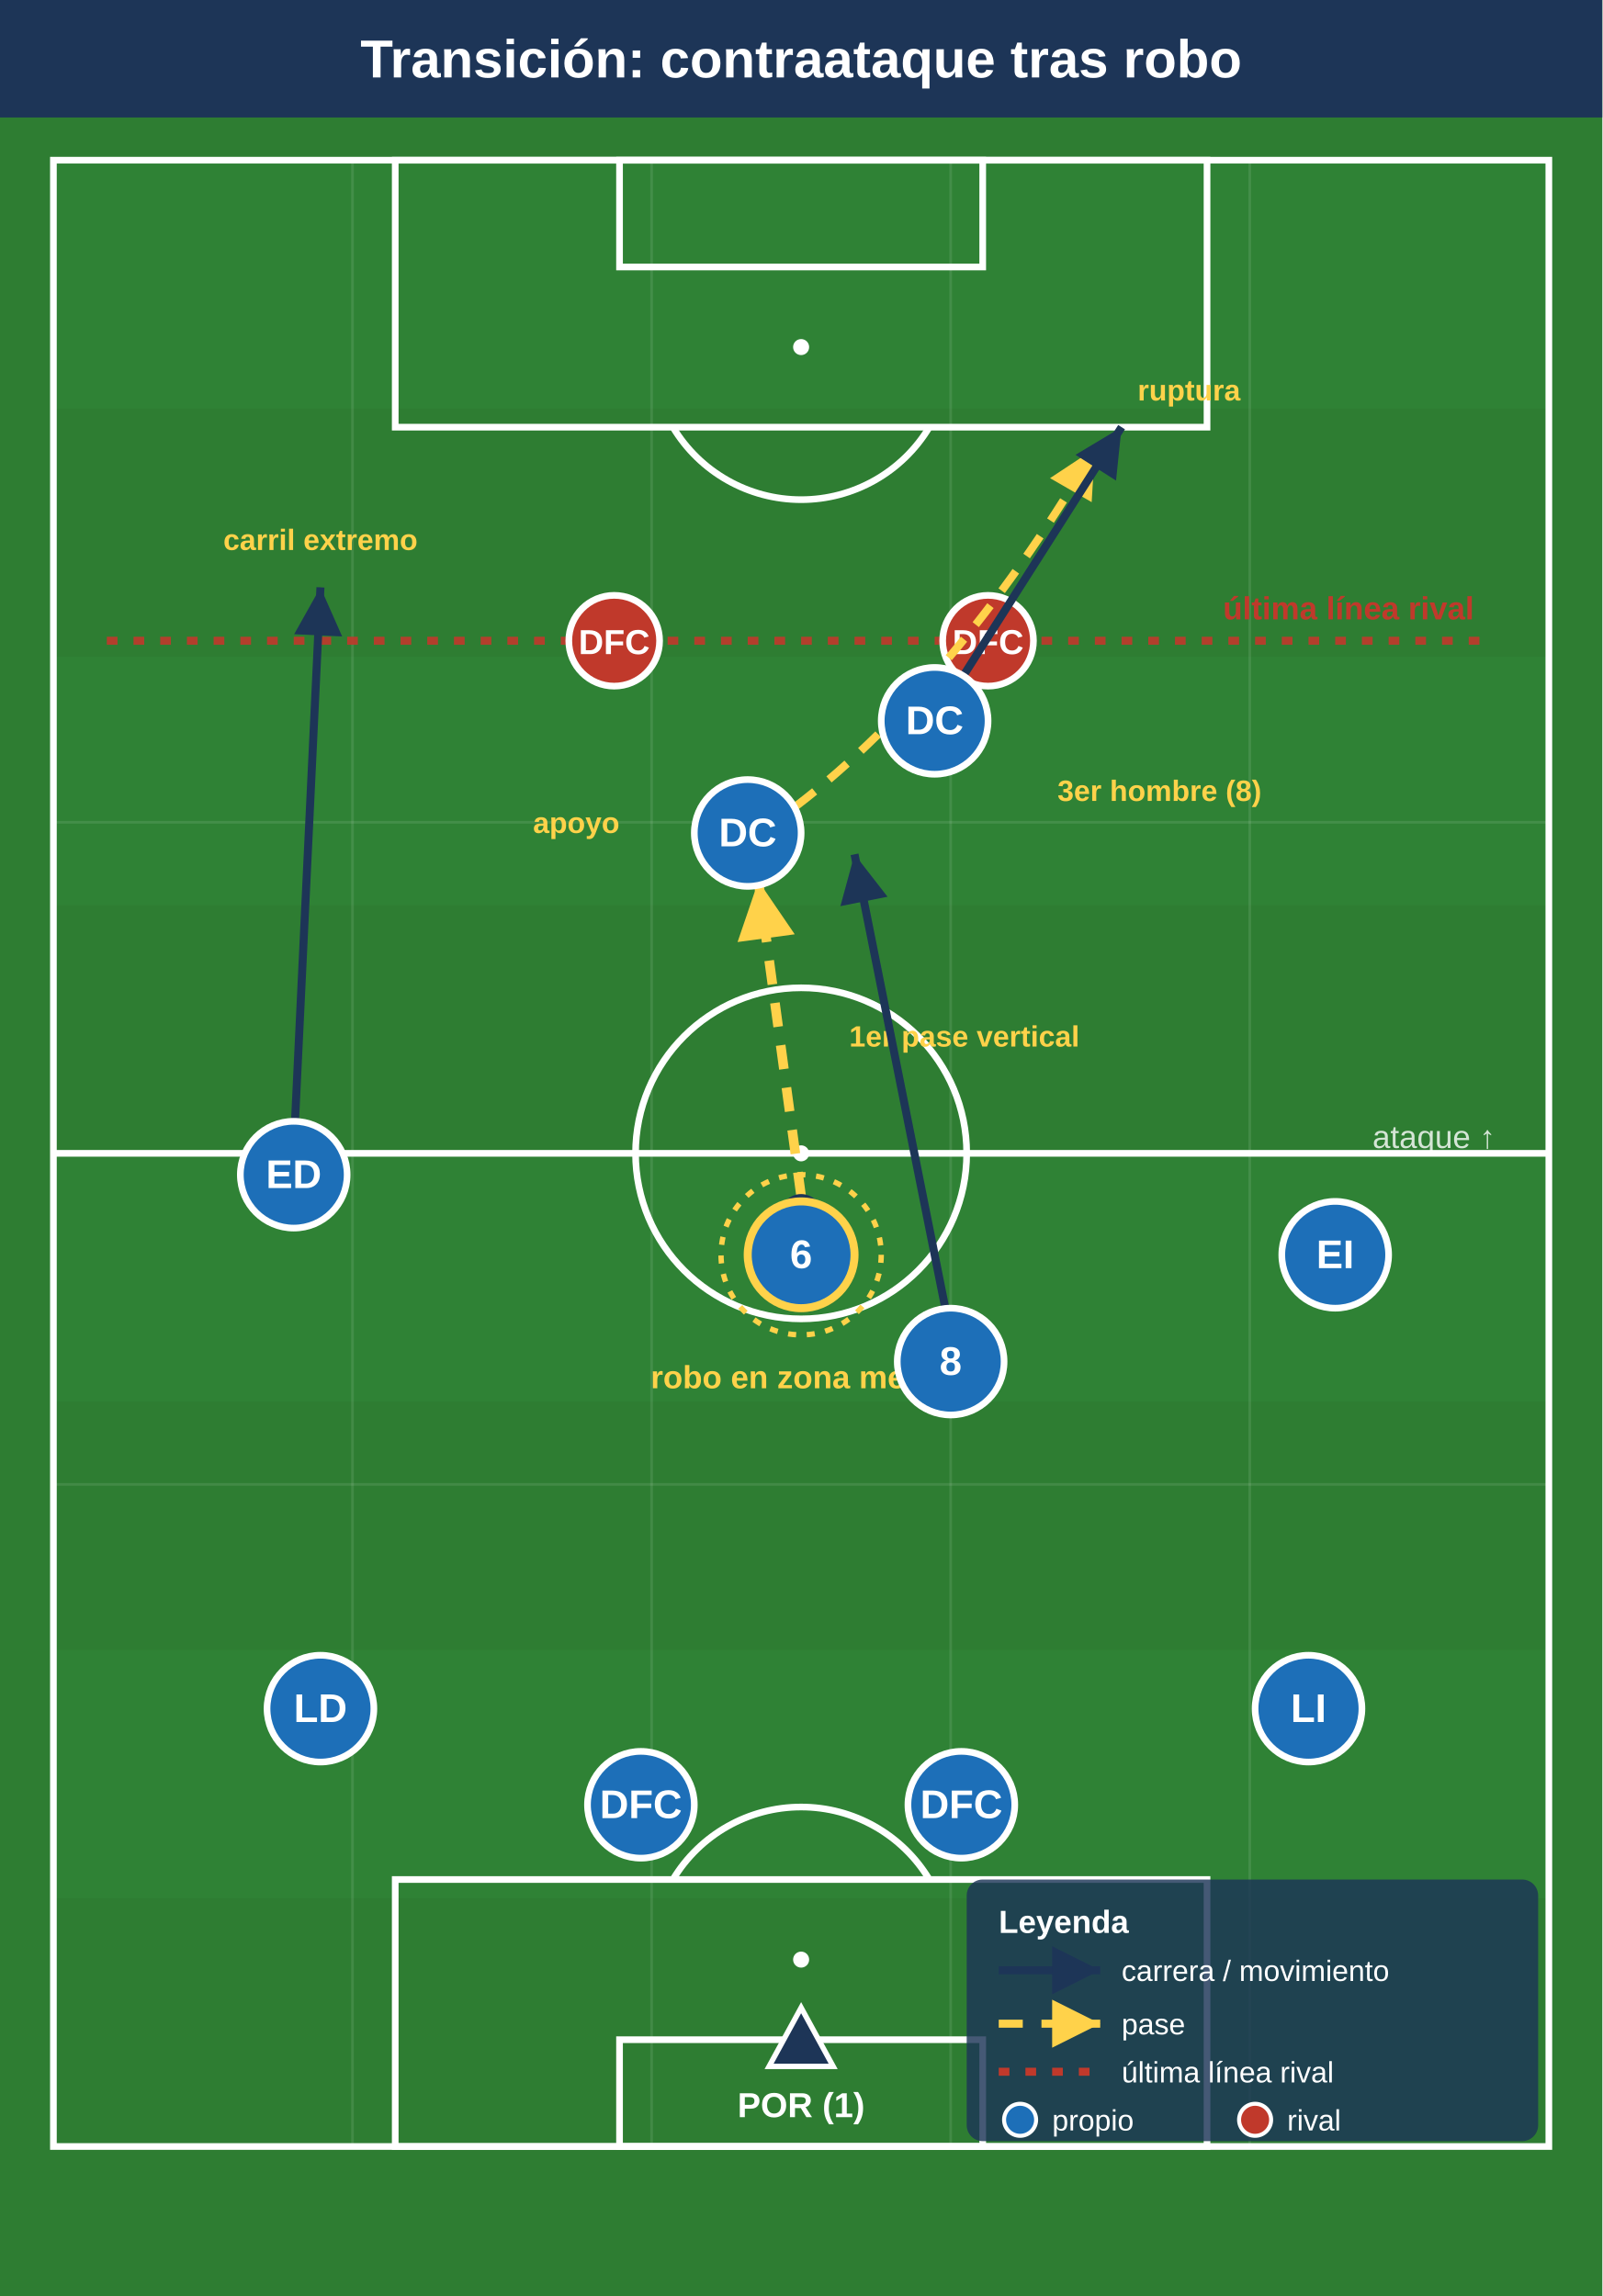
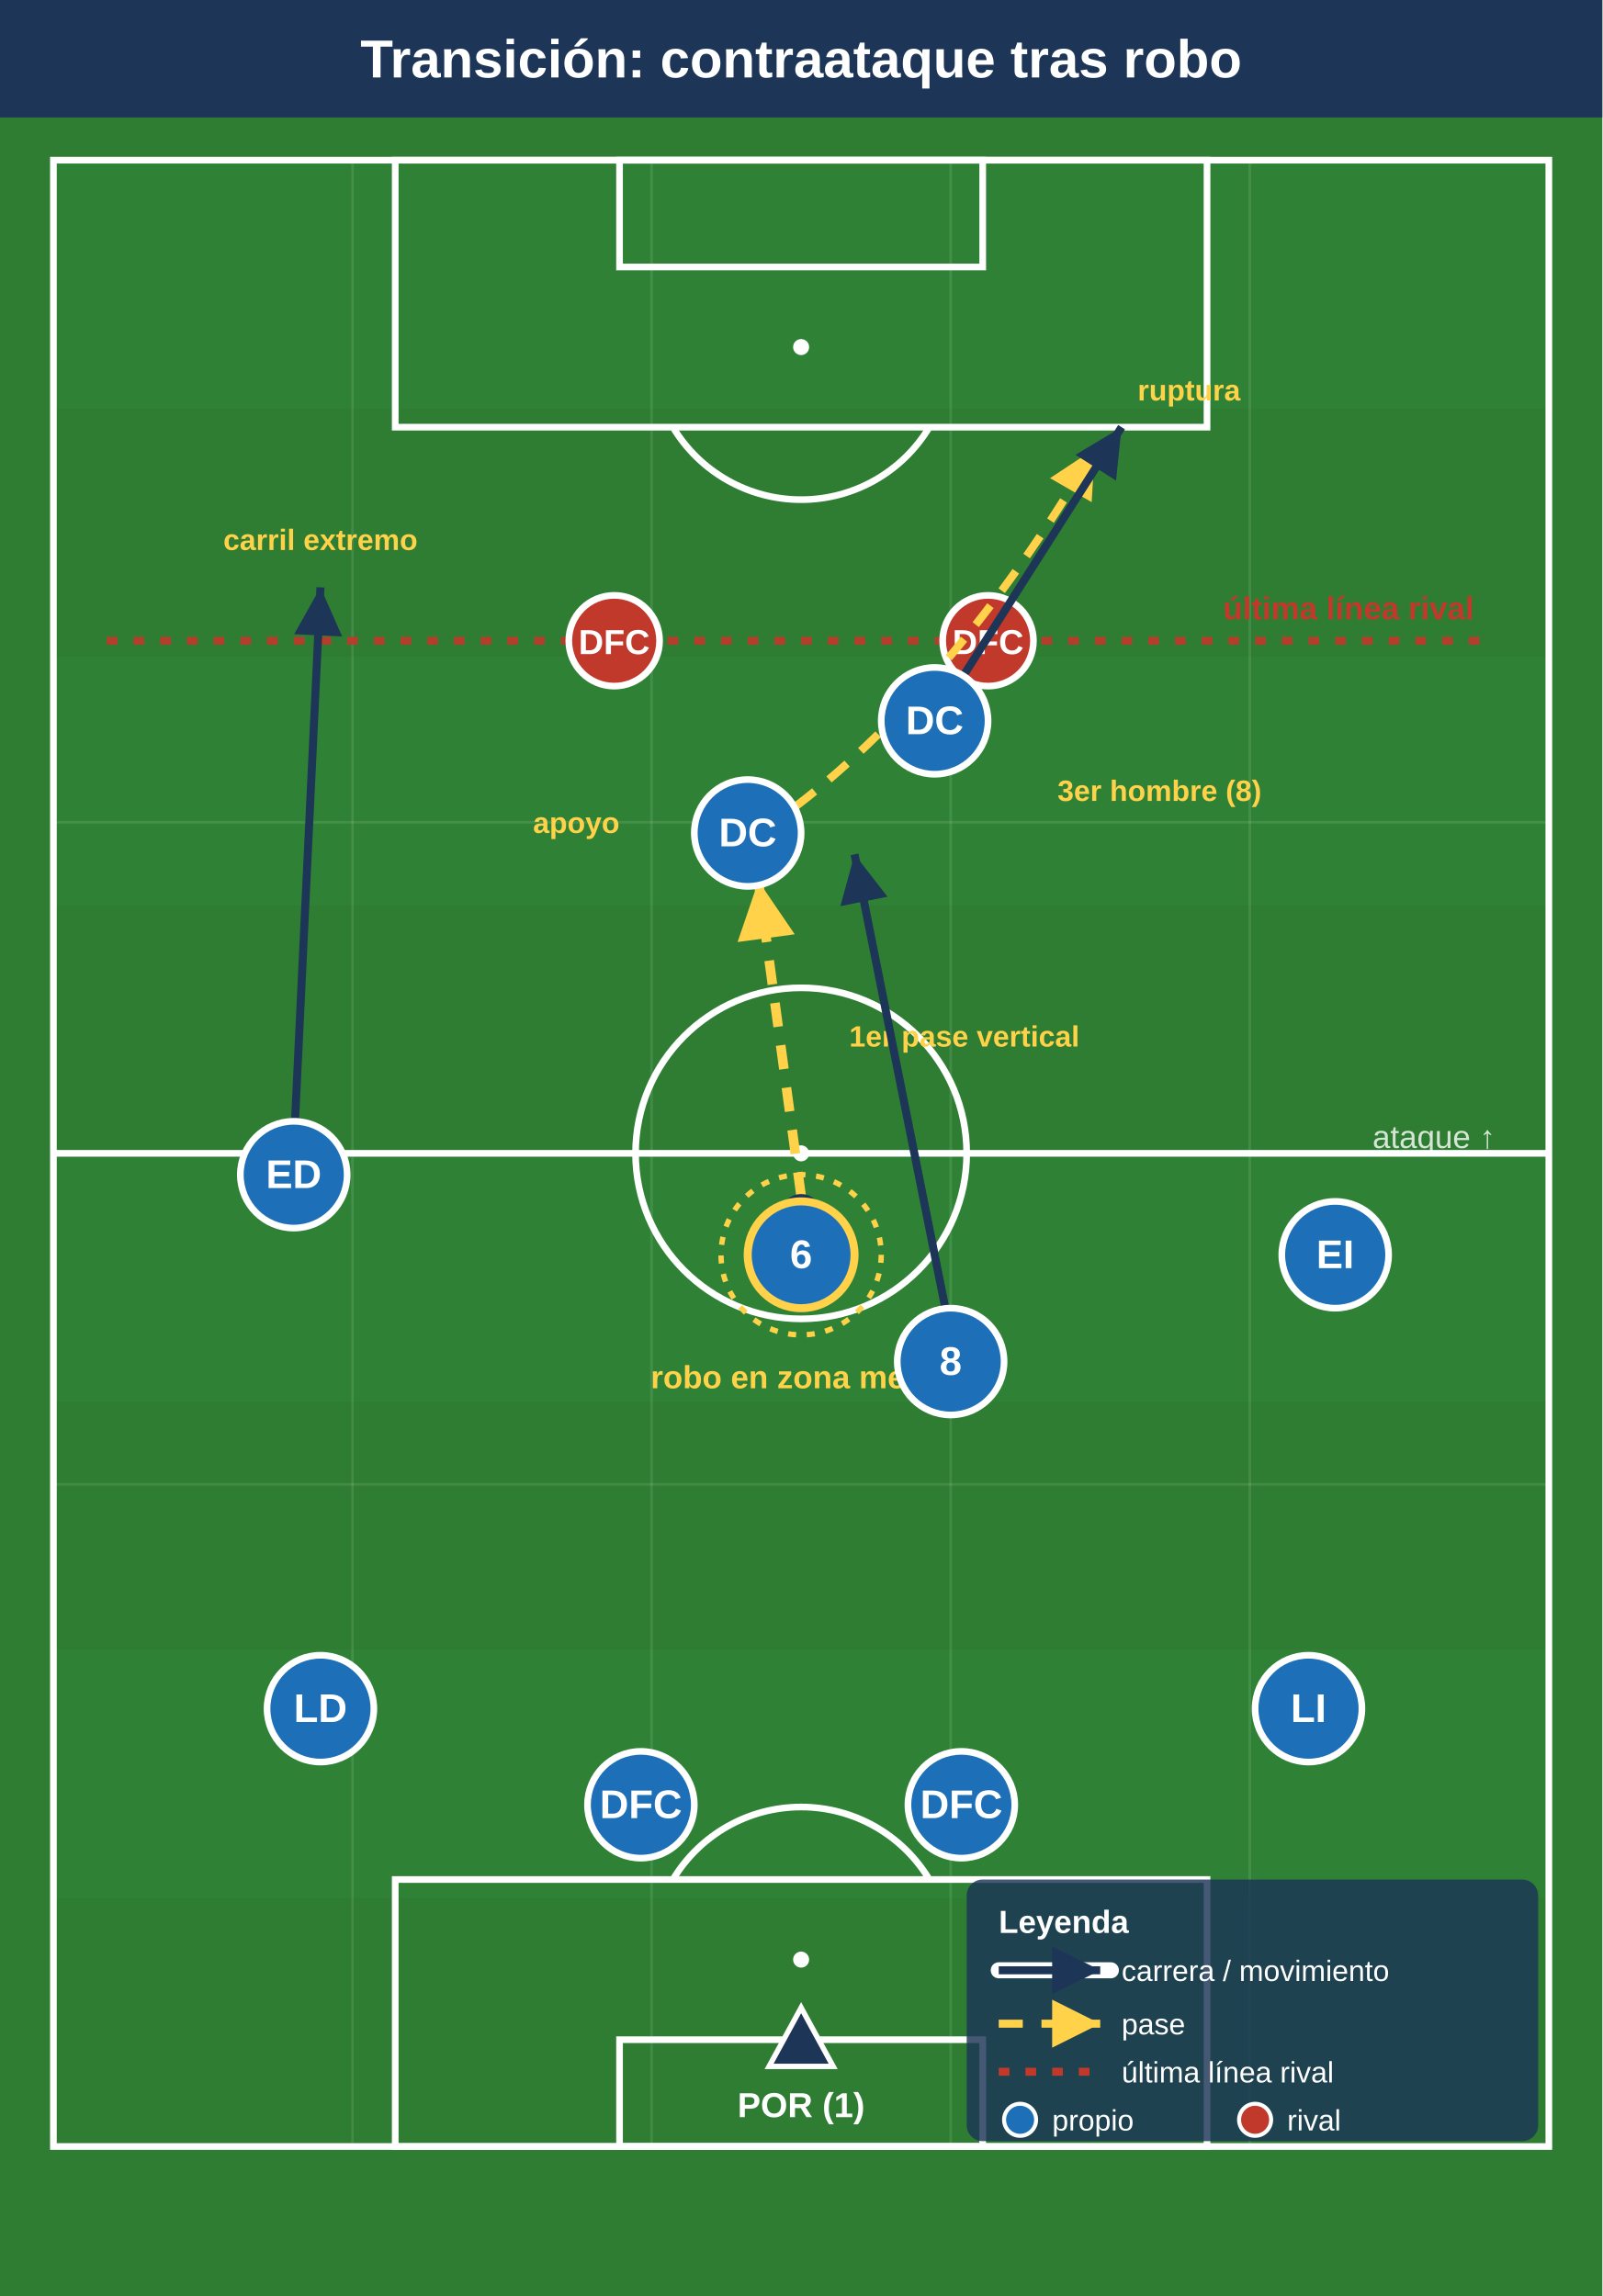
<svg xmlns="http://www.w3.org/2000/svg" viewBox="0 0 600 860" font-family="'Segoe UI', Arial, sans-serif">
  <defs>
    <marker id="arrow" markerWidth="9" markerHeight="9" refX="6" refY="3" orient="auto" markerUnits="strokeWidth">
      <path d="M0,0 L6,3 L0,6 Z" fill="#1d3557" />
    </marker>
    <marker id="arrowPass" markerWidth="9" markerHeight="9" refX="6" refY="3" orient="auto" markerUnits="strokeWidth">
      <path d="M0,0 L6,3 L0,6 Z" fill="#ffd24a" />
    </marker>
    <linearGradient id="ball" x1="0" y1="0" x2="0" y2="1">
      <stop offset="0%" stop-color="#ffffff" />
      <stop offset="100%" stop-color="#d8d8d8" />
    </linearGradient>
  </defs>
  <rect x="0" y="0" width="600" height="860" fill="#2e7d32" />
  <g fill="#2f8235">
    <rect x="20" y="60" width="560" height="93" />
    <rect x="20" y="246" width="560" height="93" />
    <rect x="20" y="432" width="560" height="93" />
    <rect x="20" y="618" width="560" height="93" />
  </g>
  <g stroke="#ffffff" stroke-opacity="0.10" stroke-width="1">
    <line x1="132" y1="60" x2="132" y2="804" />
    <line x1="244" y1="60" x2="244" y2="804" />
    <line x1="356" y1="60" x2="356" y2="804" />
    <line x1="468" y1="60" x2="468" y2="804" />
  </g>
  <g stroke="#ffffff" stroke-opacity="0.10" stroke-width="1">
    <line x1="20" y1="308" x2="580" y2="308" />
    <line x1="20" y1="556" x2="580" y2="556" />
  </g>
  <g fill="none" stroke="#ffffff" stroke-width="2.5">
    <rect x="20" y="60" width="560" height="744" />
    <line x1="20" y1="432" x2="580" y2="432" />
    <circle cx="300" cy="432" r="62" />
    <rect x="148" y="60" width="304" height="100" />
    <rect x="232" y="60" width="136" height="40" />
    <rect x="148" y="704" width="304" height="100" />
    <rect x="232" y="764" width="136" height="40" />
  </g>
  <g fill="#ffffff">
    <circle cx="300" cy="432" r="3" />
    <circle cx="300" cy="130" r="3" />
    <circle cx="300" cy="734" r="3" />
  </g>
  <path d="M252,160 A56,56 0 0 0 348,160" fill="none" stroke="#ffffff" stroke-width="2.5" />
  <path d="M252,704 A56,56 0 0 1 348,704" fill="none" stroke="#ffffff" stroke-width="2.5" />
  <rect x="0" y="0" width="600" height="44" fill="#1d3557" />
  <text x="300" y="29" fill="#ffffff" font-size="20" font-weight="700" text-anchor="middle">Transición: contraataque tras robo</text>
  <text x="560" y="430" fill="#ffffff" font-size="12" text-anchor="end" opacity="0.8">ataque ↑</text>
  <circle cx="300" cy="470" r="30" fill="none" stroke="#ffd24a" stroke-width="2" stroke-dasharray="3 4" />
  <text x="300" y="520" fill="#ffd24a" font-size="12" font-weight="700" text-anchor="middle">robo en zona media</text>
  <line x1="40" y1="240" x2="560" y2="240" stroke="#c0392b" stroke-width="3" stroke-dasharray="4 6" opacity="0.9" />
  <text x="552" y="232" fill="#c0392b" font-size="12" font-weight="700" text-anchor="end">última línea rival</text>
  <g font-size="13" font-weight="700" text-anchor="middle">
    <circle cx="230" cy="240" r="17" fill="#c0392b" stroke="#ffffff" stroke-width="2.5" />
    <text x="230" y="245" fill="#fff">DFC</text>
    <circle cx="370" cy="240" r="17" fill="#c0392b" stroke="#ffffff" stroke-width="2.5" />
    <text x="370" y="245" fill="#fff">DFC</text>
  </g>
  <g fill="none" stroke="#ffd24a" stroke-width="3.6" stroke-dasharray="9 7" marker-end="url(#arrowPass)">
    <line x1="300" y1="448" x2="284" y2="330" />
  </g>
  <text x="318" y="392" fill="#ffd24a" font-size="11" font-weight="700" text-anchor="start">1er pase vertical</text>
  <g fill="none" stroke="#ffd24a" stroke-width="3" stroke-dasharray="9 7" marker-end="url(#arrowPass)">
    <path d="M298,302 C340,270 380,220 410,168" />
  </g>
  <g fill="none" stroke="#1d3557" stroke-width="3" marker-end="url(#arrow)">
    <line x1="350" y1="270" x2="420" y2="160" />
    <line x1="110" y1="430" x2="120" y2="220" />
    <line x1="356" y1="500" x2="320" y2="320" />
  </g>
  <circle cx="300" cy="455" r="7" fill="url(#ball)" stroke="#1d3557" stroke-width="1.5" />
  <g font-size="15" font-weight="700" text-anchor="middle">
    <polygon points="300,752 312,774 288,774" fill="#1d3557" stroke="#ffffff" stroke-width="2" />
    <text x="300" y="793" fill="#ffffff" font-size="13">POR (1)</text>
    <circle cx="120" cy="640" r="20" fill="#1d6fb8" stroke="#ffffff" stroke-width="2.5" />
    <text x="120" y="645" fill="#fff">LD</text>
    <circle cx="240" cy="676" r="20" fill="#1d6fb8" stroke="#ffffff" stroke-width="2.5" />
    <text x="240" y="681" fill="#fff">DFC</text>
    <circle cx="360" cy="676" r="20" fill="#1d6fb8" stroke="#ffffff" stroke-width="2.5" />
    <text x="360" y="681" fill="#fff">DFC</text>
    <circle cx="490" cy="640" r="20" fill="#1d6fb8" stroke="#ffffff" stroke-width="2.5" />
    <text x="490" y="645" fill="#fff">LI</text>
    <circle cx="300" cy="470" r="20" fill="#1d6fb8" stroke="#ffd24a" stroke-width="3" />
    <text x="300" y="475" fill="#fff">6</text>
    <circle cx="356" cy="510" r="20" fill="#1d6fb8" stroke="#ffffff" stroke-width="2.5" />
    <text x="356" y="515" fill="#fff">8</text>
    <circle cx="110" cy="440" r="20" fill="#1d6fb8" stroke="#ffffff" stroke-width="2.5" />
    <text x="110" y="445" fill="#fff">ED</text>
    <circle cx="500" cy="470" r="20" fill="#1d6fb8" stroke="#ffffff" stroke-width="2.5" />
    <text x="500" y="475" fill="#fff">EI</text>
    <circle cx="280" cy="312" r="20" fill="#1d6fb8" stroke="#ffffff" stroke-width="2.5" />
    <text x="280" y="317" fill="#fff">DC</text>
    <circle cx="350" cy="270" r="20" fill="#1d6fb8" stroke="#ffffff" stroke-width="2.5" />
    <text x="350" y="275" fill="#fff">DC</text>
  </g>
  <g font-size="11" font-weight="700" fill="#ffd24a" text-anchor="middle">
    <text x="232" y="312" text-anchor="end">apoyo</text>
    <text x="426" y="150" text-anchor="start">ruptura</text>
    <text x="120" y="206">carril extremo</text>
    <text x="396" y="300" text-anchor="start">3er hombre (8)</text>
  </g>
  <g>
    <rect x="362" y="704" width="214" height="98" fill="#1d3557" fill-opacity="0.82" rx="6" />
    <text x="374" y="724" fill="#ffffff" font-size="12" font-weight="700">Leyenda</text>
+     <line x1="374" y1="738" x2="416" y2="738" stroke="#ffffff" stroke-width="6" stroke-linecap="round" />
    <line x1="374" y1="738" x2="412" y2="738" stroke="#1d3557" stroke-width="3" marker-end="url(#arrow)" />
    <text x="420" y="742" fill="#ffffff" font-size="11">carrera / movimiento</text>
    <line x1="374" y1="758" x2="412" y2="758" stroke="#ffd24a" stroke-width="3" stroke-dasharray="9 7" marker-end="url(#arrowPass)" />
    <text x="420" y="762" fill="#ffffff" font-size="11">pase</text>
    <line x1="374" y1="776" x2="412" y2="776" stroke="#c0392b" stroke-width="3" stroke-dasharray="4 6" />
    <text x="420" y="780" fill="#ffffff" font-size="11">última línea rival</text>
    <circle cx="382" cy="794" r="6" fill="#1d6fb8" stroke="#fff" stroke-width="1.5" />
    <text x="394" y="798" fill="#ffffff" font-size="11">propio</text>
    <circle cx="470" cy="794" r="6" fill="#c0392b" stroke="#fff" stroke-width="1.5" />
    <text x="482" y="798" fill="#ffffff" font-size="11">rival</text>
  </g>
</svg>
